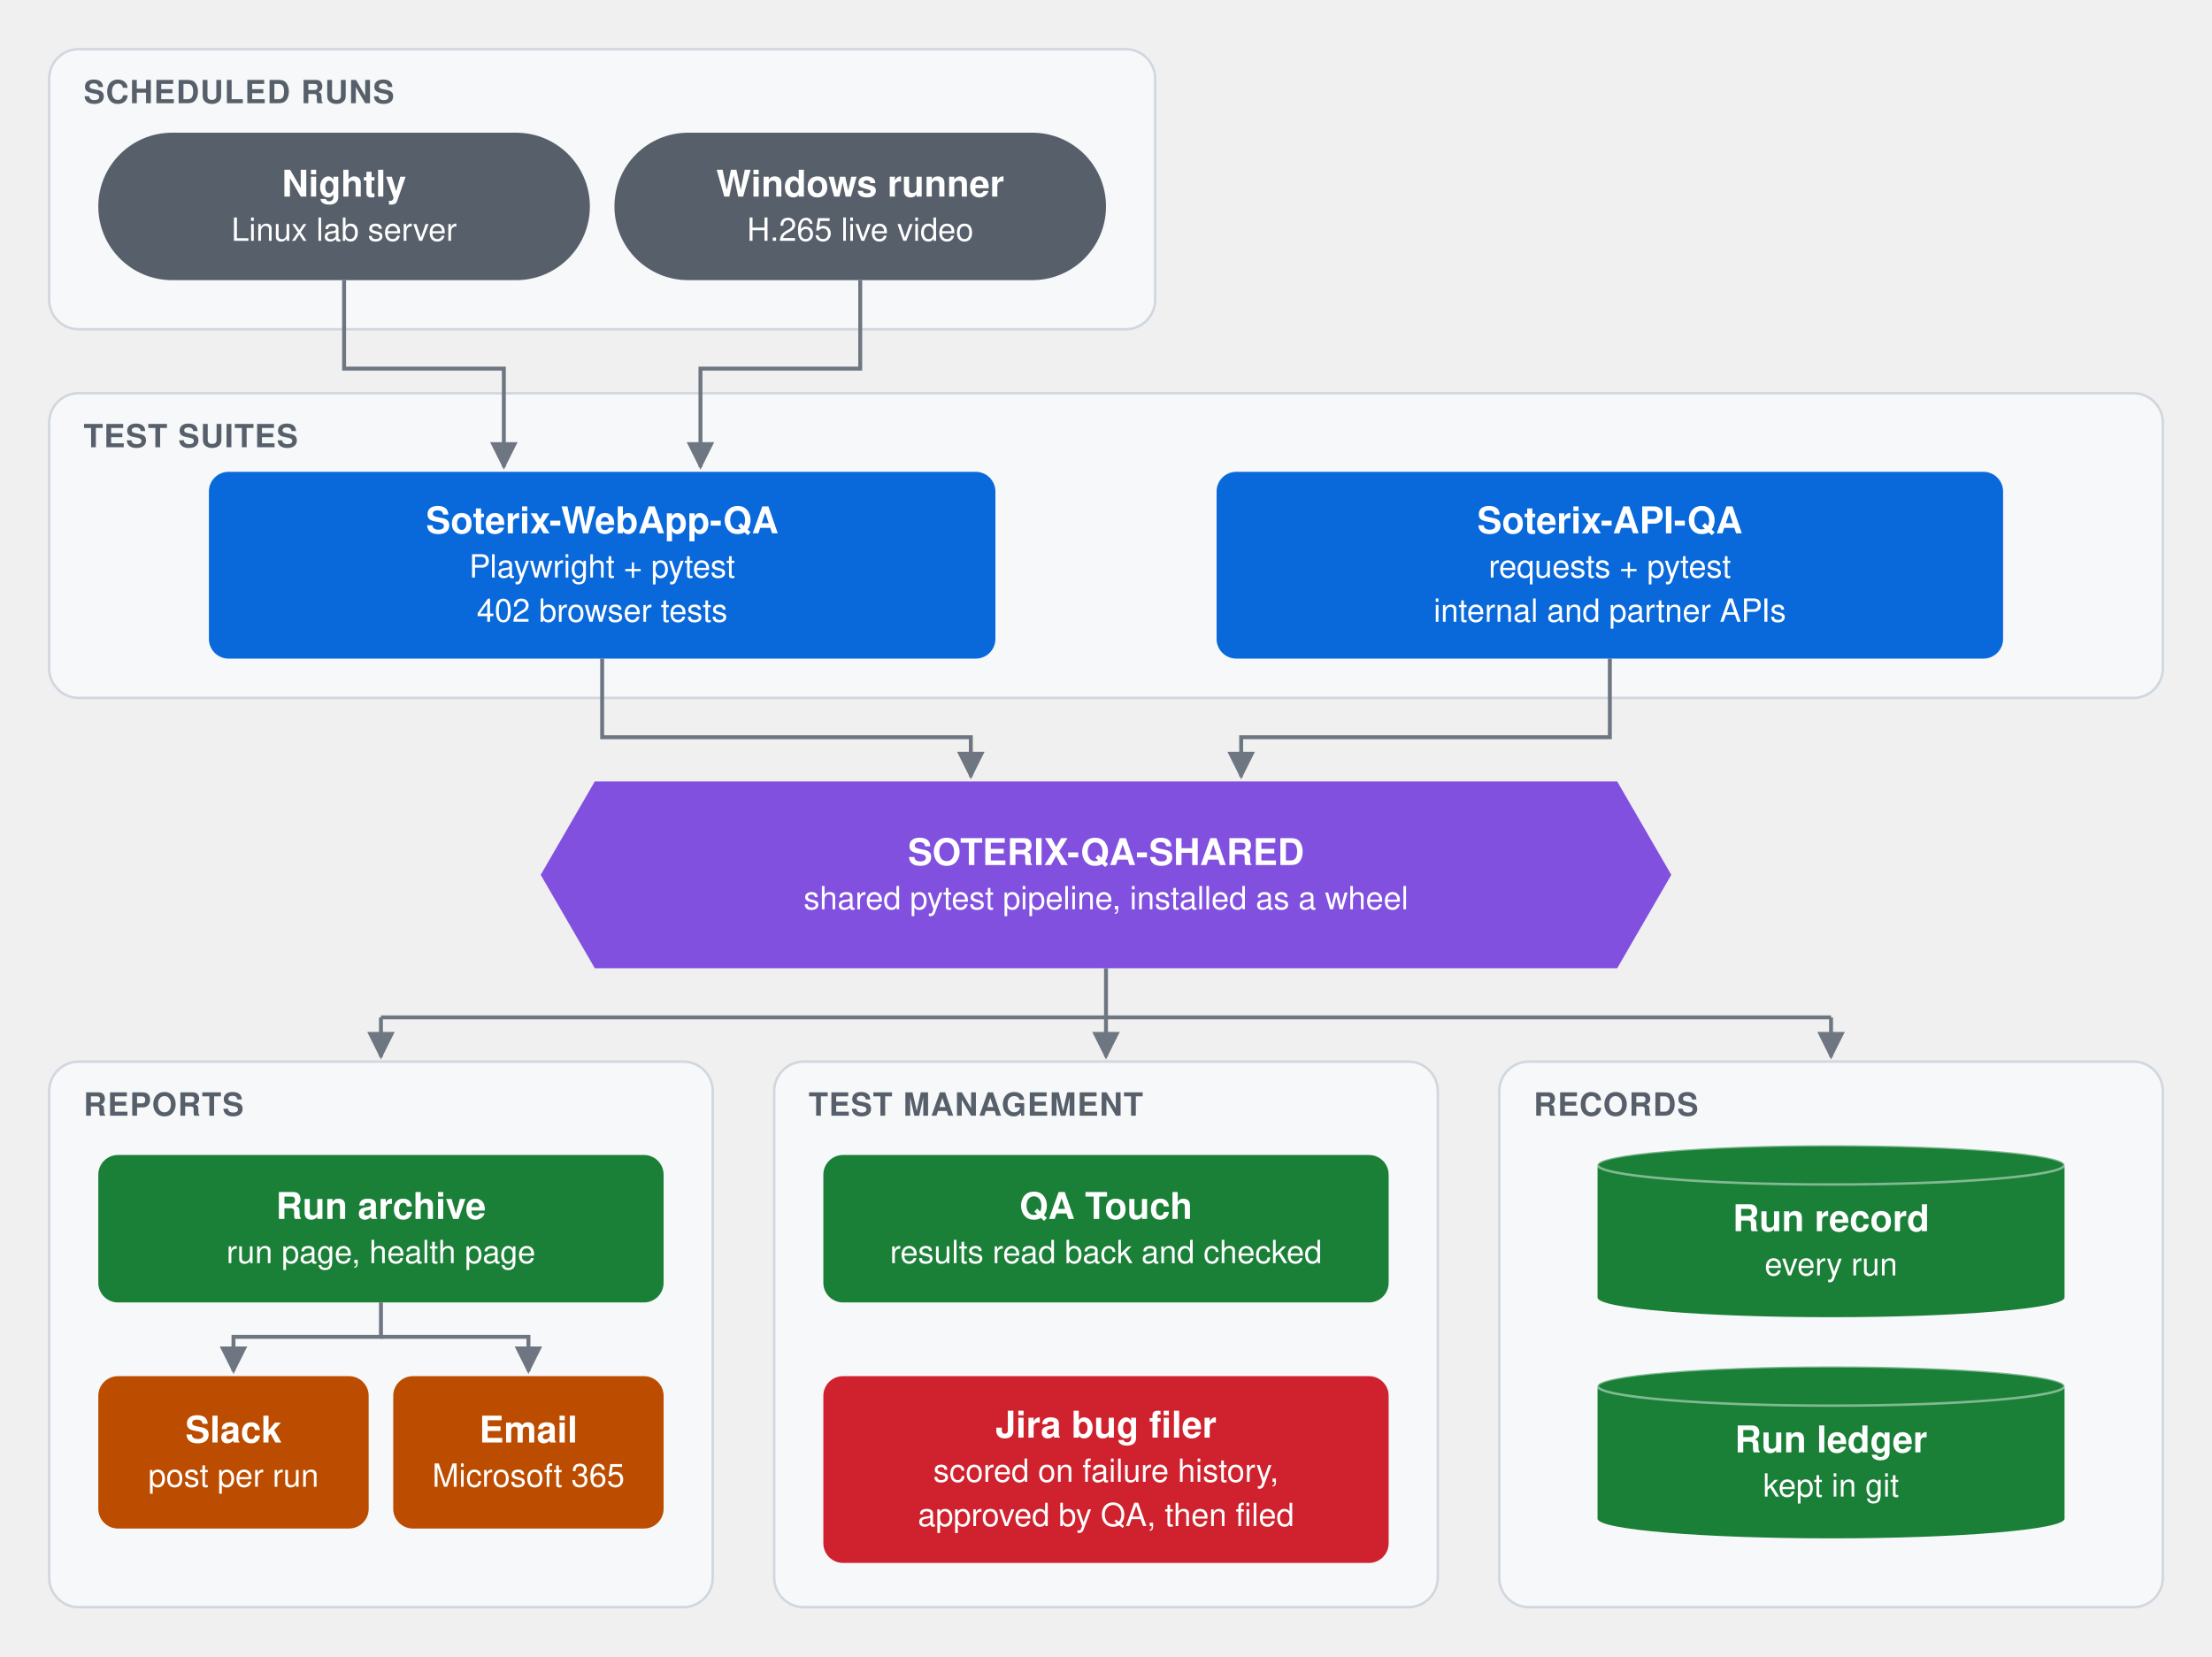
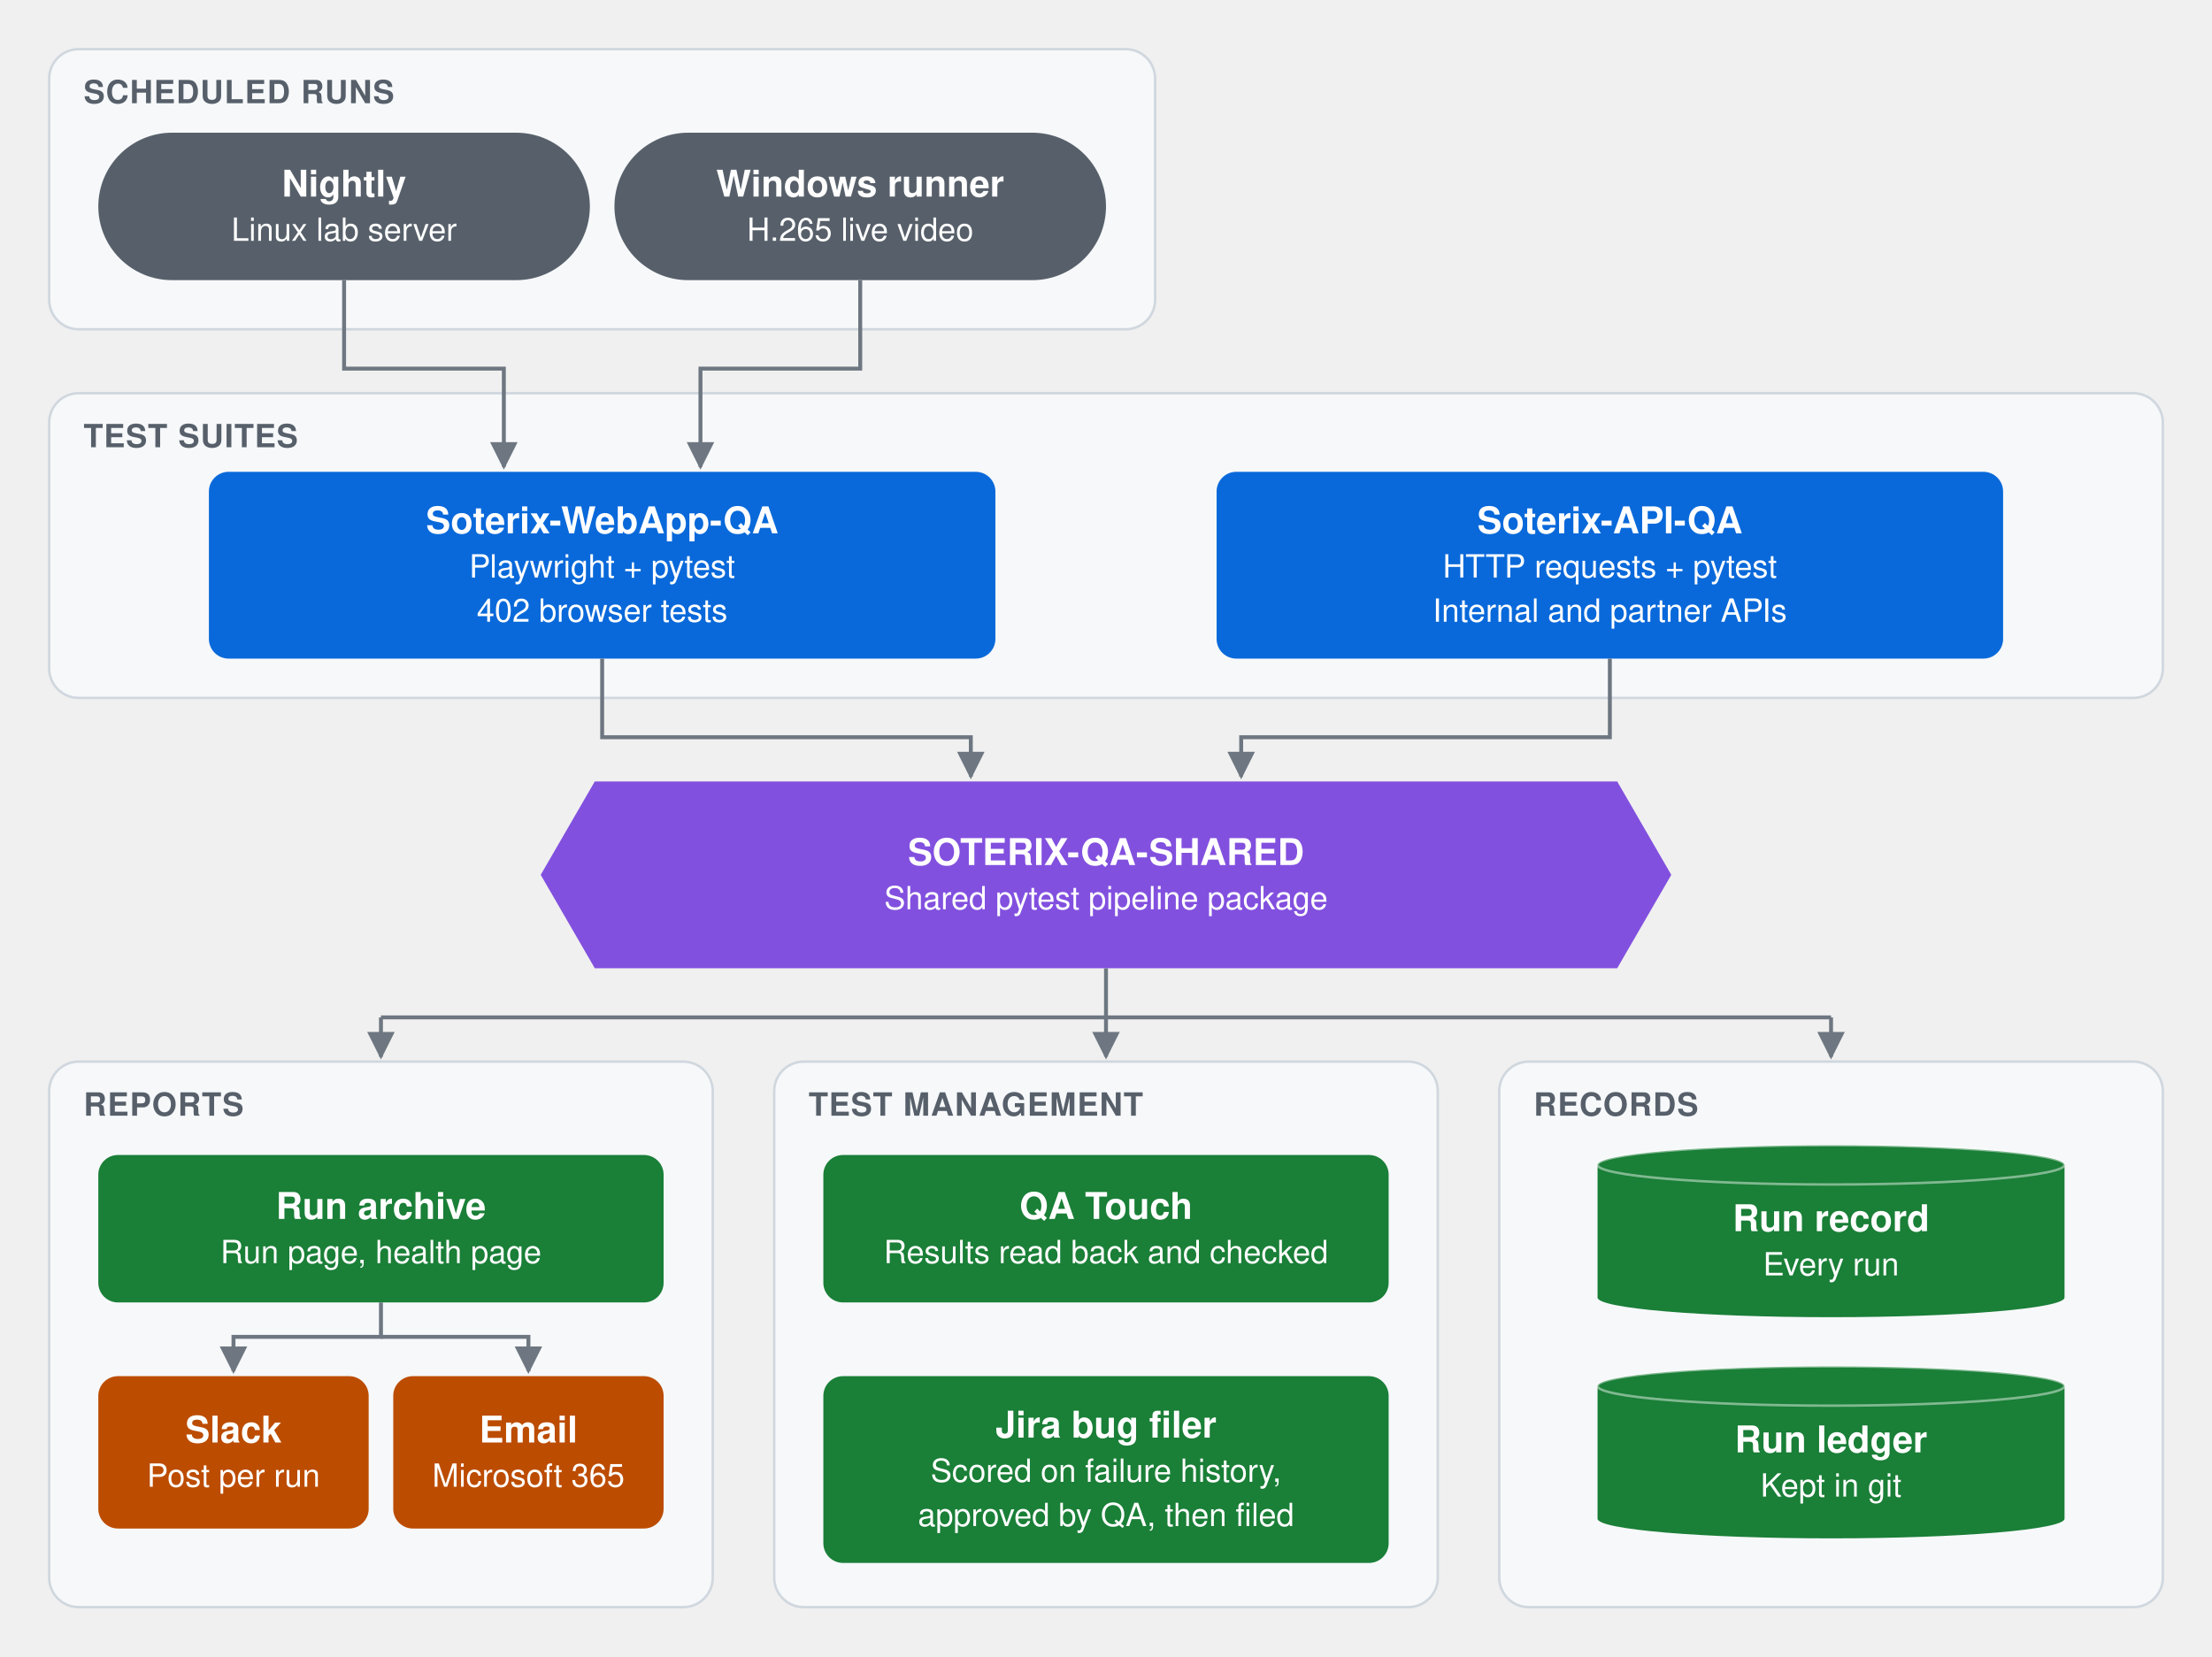
<svg xmlns="http://www.w3.org/2000/svg" width="900" height="674" viewBox="0 0 900 674" font-family="-apple-system, 'Segoe UI', Helvetica, Arial, sans-serif" role="img" aria-label="Scheduled runs feed the browser suite. Both test suites run through the shared pytest pipeline, which produces reports, test management results, a Jira bug filer and run records.">
  <defs>
    <marker id="arrow" viewBox="0 0 10 10" refX="9" refY="5" markerWidth="7" markerHeight="7" orient="auto-start-reverse">
      <path d="M0,0 L10,5 L0,10 z" fill="#6e7781" />
    </marker>
  </defs>
  <rect x="20" y="20" width="450" height="114" rx="12" fill="#f6f8fa" stroke="#d0d7de" />
  <text x="34" y="42" font-size="13" font-weight="600" fill="#57606a" letter-spacing="0.4">SCHEDULED RUNS</text>
  <rect x="40" y="54" width="200" height="60" rx="30.0" fill="#57606a" />
  <text x="140.0" y="80.0" text-anchor="middle" font-size="15" font-weight="600" fill="#ffffff">Nightly</text>
  <text x="140.0" y="98.0" text-anchor="middle" font-size="13" font-weight="400" fill="#ffffff">Linux lab server</text>
  <rect x="250" y="54" width="200" height="60" rx="30.0" fill="#57606a" />
  <text x="350.0" y="80.0" text-anchor="middle" font-size="15" font-weight="600" fill="#ffffff">Windows runner</text>
  <text x="350.0" y="98.0" text-anchor="middle" font-size="13" font-weight="400" fill="#ffffff">H.265 live video</text>
  <rect x="20" y="160" width="860" height="124" rx="12" fill="#f6f8fa" stroke="#d0d7de" />
  <text x="34" y="182" font-size="13" font-weight="600" fill="#57606a" letter-spacing="0.4">TEST SUITES</text>
  <rect x="85" y="192" width="320" height="76" rx="8" fill="#0969da" />
  <text x="245.0" y="217.0" text-anchor="middle" font-size="15" font-weight="600" fill="#ffffff">Soterix-WebApp-QA</text>
  <text x="245.0" y="235.0" text-anchor="middle" font-size="13" font-weight="400" fill="#ffffff">Playwright + pytest</text>
  <text x="245.0" y="253.0" text-anchor="middle" font-size="13" font-weight="400" fill="#ffffff">402 browser tests</text>
  <rect x="495" y="192" width="320" height="76" rx="8" fill="#0969da" />
  <text x="655.0" y="217.0" text-anchor="middle" font-size="15" font-weight="600" fill="#ffffff">Soterix-API-QA</text>
-   <text x="655.0" y="235.0" text-anchor="middle" font-size="13" font-weight="400" fill="#ffffff">requests + pytest</text>
-   <text x="655.0" y="253.0" text-anchor="middle" font-size="13" font-weight="400" fill="#ffffff">internal and partner APIs</text>
+   <text x="655.0" y="235.0" text-anchor="middle" font-size="13" font-weight="400" fill="#ffffff">HTTP requests + pytest</text>
+   <text x="655.0" y="253.0" text-anchor="middle" font-size="13" font-weight="400" fill="#ffffff">Internal and partner APIs</text>
  <polygon points="242.0,318 658.0,318 680.0,356.0 658.0,394 242.0,394 220.0,356.0" fill="#8250df" />
  <text x="450" y="352.0" text-anchor="middle" font-size="15" font-weight="600" fill="#ffffff">SOTERIX-QA-SHARED</text>
-   <text x="450" y="370.0" text-anchor="middle" font-size="13" font-weight="400" fill="#ffffff">shared pytest pipeline, installed as a wheel</text>
+   <text x="450" y="370.0" text-anchor="middle" font-size="13" font-weight="400" fill="#ffffff">Shared pytest pipeline package</text>
  <rect x="20" y="432" width="270" height="222" rx="12" fill="#f6f8fa" stroke="#d0d7de" />
  <text x="34" y="454" font-size="13" font-weight="600" fill="#57606a" letter-spacing="0.4">REPORTS</text>
  <rect x="315" y="432" width="270" height="222" rx="12" fill="#f6f8fa" stroke="#d0d7de" />
  <text x="329" y="454" font-size="13" font-weight="600" fill="#57606a" letter-spacing="0.4">TEST MANAGEMENT</text>
  <rect x="610" y="432" width="270" height="222" rx="12" fill="#f6f8fa" stroke="#d0d7de" />
  <text x="624" y="454" font-size="13" font-weight="600" fill="#57606a" letter-spacing="0.4">RECORDS</text>
  <rect x="40" y="470" width="230" height="60" rx="8" fill="#1a7f37" />
  <text x="155.0" y="496.0" text-anchor="middle" font-size="15" font-weight="600" fill="#ffffff">Run archive</text>
-   <text x="155.0" y="514.0" text-anchor="middle" font-size="13" font-weight="400" fill="#ffffff">run page, health page</text>
+   <text x="155.0" y="514.0" text-anchor="middle" font-size="13" font-weight="400" fill="#ffffff">Run page, health page</text>
  <rect x="40" y="560" width="110" height="62" rx="8" fill="#bc4c00" />
  <text x="95.0" y="587.0" text-anchor="middle" font-size="15" font-weight="600" fill="#ffffff">Slack</text>
-   <text x="95.0" y="605.0" text-anchor="middle" font-size="13" font-weight="400" fill="#ffffff">post per run</text>
+   <text x="95.0" y="605.0" text-anchor="middle" font-size="13" font-weight="400" fill="#ffffff">Post per run</text>
  <rect x="160" y="560" width="110" height="62" rx="8" fill="#bc4c00" />
  <text x="215.0" y="587.0" text-anchor="middle" font-size="15" font-weight="600" fill="#ffffff">Email</text>
  <text x="215.0" y="605.0" text-anchor="middle" font-size="13" font-weight="400" fill="#ffffff">Microsoft 365</text>
  <rect x="335" y="470" width="230" height="60" rx="8" fill="#1a7f37" />
  <text x="450.0" y="496.0" text-anchor="middle" font-size="15" font-weight="600" fill="#ffffff">QA Touch</text>
-   <text x="450.0" y="514.0" text-anchor="middle" font-size="13" font-weight="400" fill="#ffffff">results read back and checked</text>
-   <rect x="335" y="560" width="230" height="76" rx="8" fill="#cf222e" />
+   <text x="450.0" y="514.0" text-anchor="middle" font-size="13" font-weight="400" fill="#ffffff">Results read back and checked</text>
+   <rect x="335" y="560" width="230" height="76" rx="8" fill="#1a7f37" />
  <text x="450.0" y="585.0" text-anchor="middle" font-size="15" font-weight="600" fill="#ffffff">Jira bug filer</text>
-   <text x="450.0" y="603.0" text-anchor="middle" font-size="13" font-weight="400" fill="#ffffff">scored on failure history,</text>
+   <text x="450.0" y="603.0" text-anchor="middle" font-size="13" font-weight="400" fill="#ffffff">Scored on failure history,</text>
  <text x="450.0" y="621.0" text-anchor="middle" font-size="13" font-weight="400" fill="#ffffff">approved by QA, then filed</text>
  <path d="M650,474 L650,528 A95.0,8 0 0 0 840,528 L840,474 Z" fill="#1a7f37" />
  <ellipse cx="745.0" cy="474" rx="95.0" ry="8" fill="#1a7f37" stroke="#ffffff" stroke-opacity="0.45" />
  <text x="745.0" y="501.0" text-anchor="middle" font-size="15" font-weight="600" fill="#ffffff">Run record</text>
-   <text x="745.0" y="519.0" text-anchor="middle" font-size="13" font-weight="400" fill="#ffffff">every run</text>
+   <text x="745.0" y="519.0" text-anchor="middle" font-size="13" font-weight="400" fill="#ffffff">Every run</text>
  <path d="M650,564 L650,618 A95.0,8 0 0 0 840,618 L840,564 Z" fill="#1a7f37" />
  <ellipse cx="745.0" cy="564" rx="95.0" ry="8" fill="#1a7f37" stroke="#ffffff" stroke-opacity="0.45" />
  <text x="745.0" y="591.0" text-anchor="middle" font-size="15" font-weight="600" fill="#ffffff">Run ledger</text>
-   <text x="745.0" y="609.0" text-anchor="middle" font-size="13" font-weight="400" fill="#ffffff">kept in git</text>
+   <text x="745.0" y="609.0" text-anchor="middle" font-size="13" font-weight="400" fill="#ffffff">Kept in git</text>
  <path d="M140,114 L140,150 L205,150 L205,190" fill="none" stroke="#6e7781" stroke-width="1.6" marker-end="url(#arrow)" />
  <path d="M350,114 L350,150 L285,150 L285,190" fill="none" stroke="#6e7781" stroke-width="1.6" marker-end="url(#arrow)" />
  <path d="M245,268 L245,300 L395,300 L395,316" fill="none" stroke="#6e7781" stroke-width="1.6" marker-end="url(#arrow)" />
  <path d="M655,268 L655,300 L505,300 L505,316" fill="none" stroke="#6e7781" stroke-width="1.6" marker-end="url(#arrow)" />
  <path d="M450,394 L450,414 M155,414 L745,414" fill="none" stroke="#6e7781" stroke-width="1.6" />
  <path d="M155,414 L155,430" fill="none" stroke="#6e7781" stroke-width="1.6" marker-end="url(#arrow)" />
  <path d="M450,414 L450,430" fill="none" stroke="#6e7781" stroke-width="1.6" marker-end="url(#arrow)" />
  <path d="M745,414 L745,430" fill="none" stroke="#6e7781" stroke-width="1.6" marker-end="url(#arrow)" />
  <path d="M155,530 L155,544 L95,544 L95,558" fill="none" stroke="#6e7781" stroke-width="1.6" marker-end="url(#arrow)" />
  <path d="M155,544 L215,544 L215,558" fill="none" stroke="#6e7781" stroke-width="1.6" marker-end="url(#arrow)" />
</svg>
